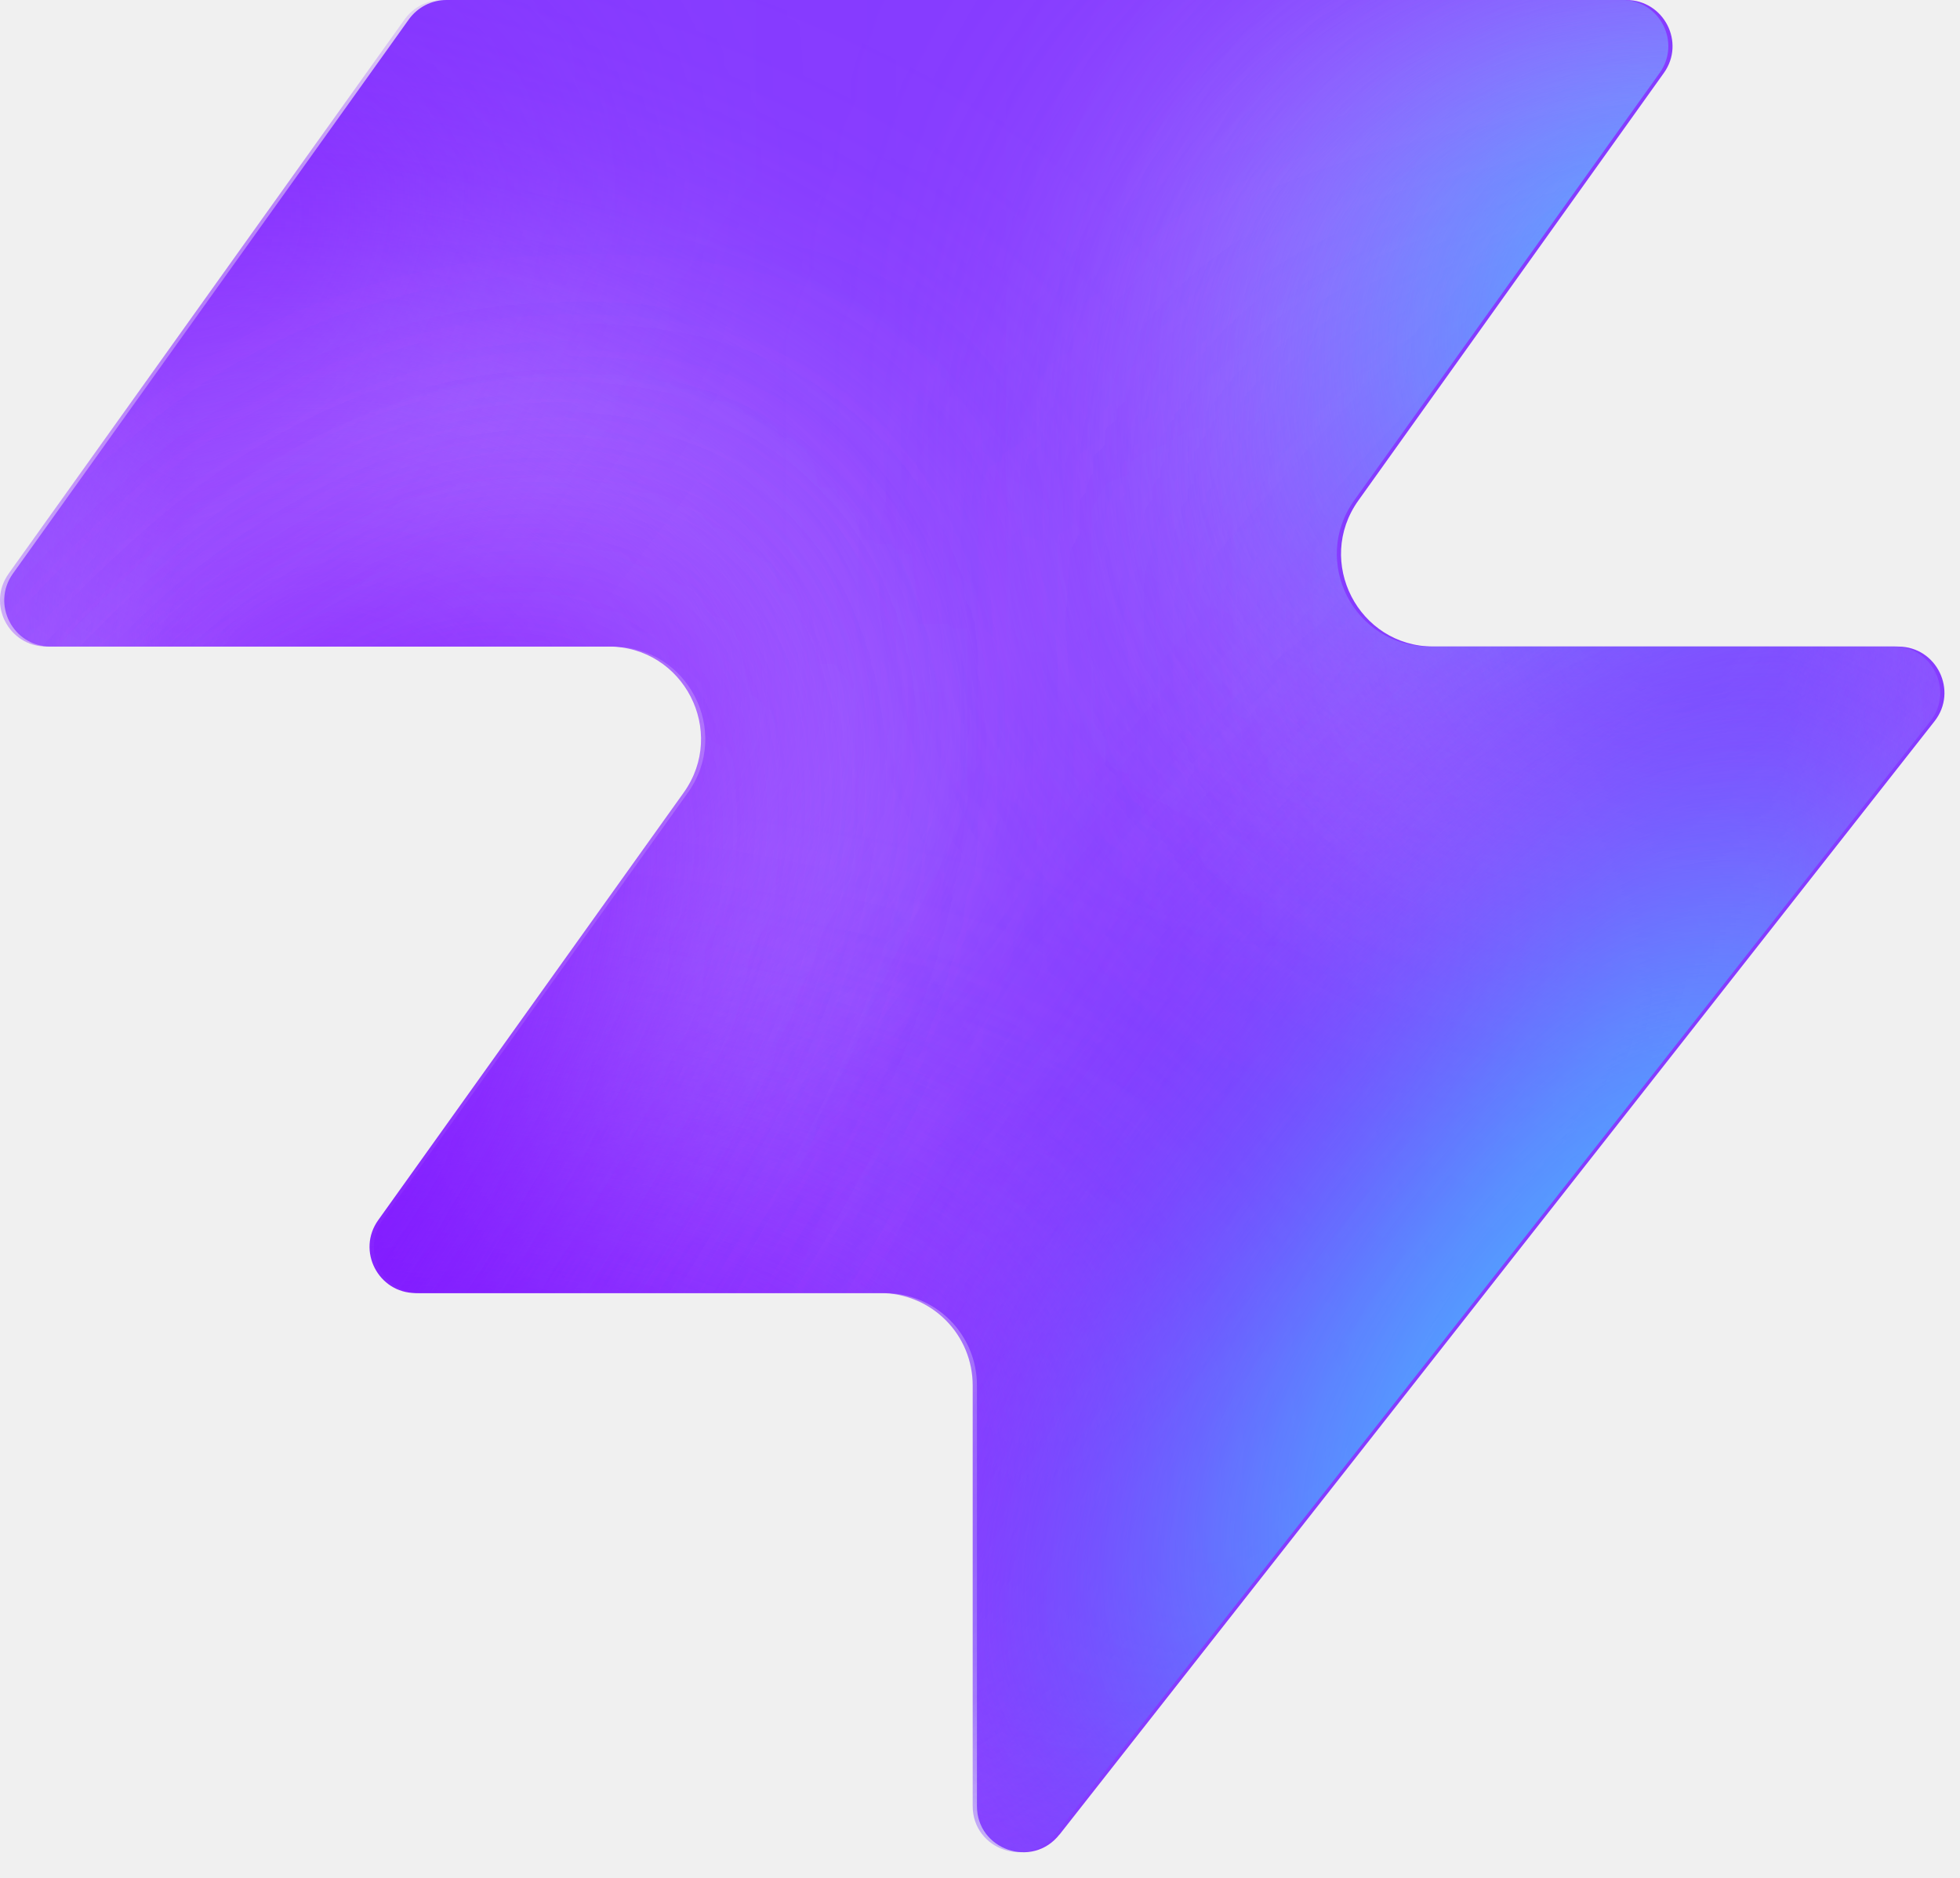
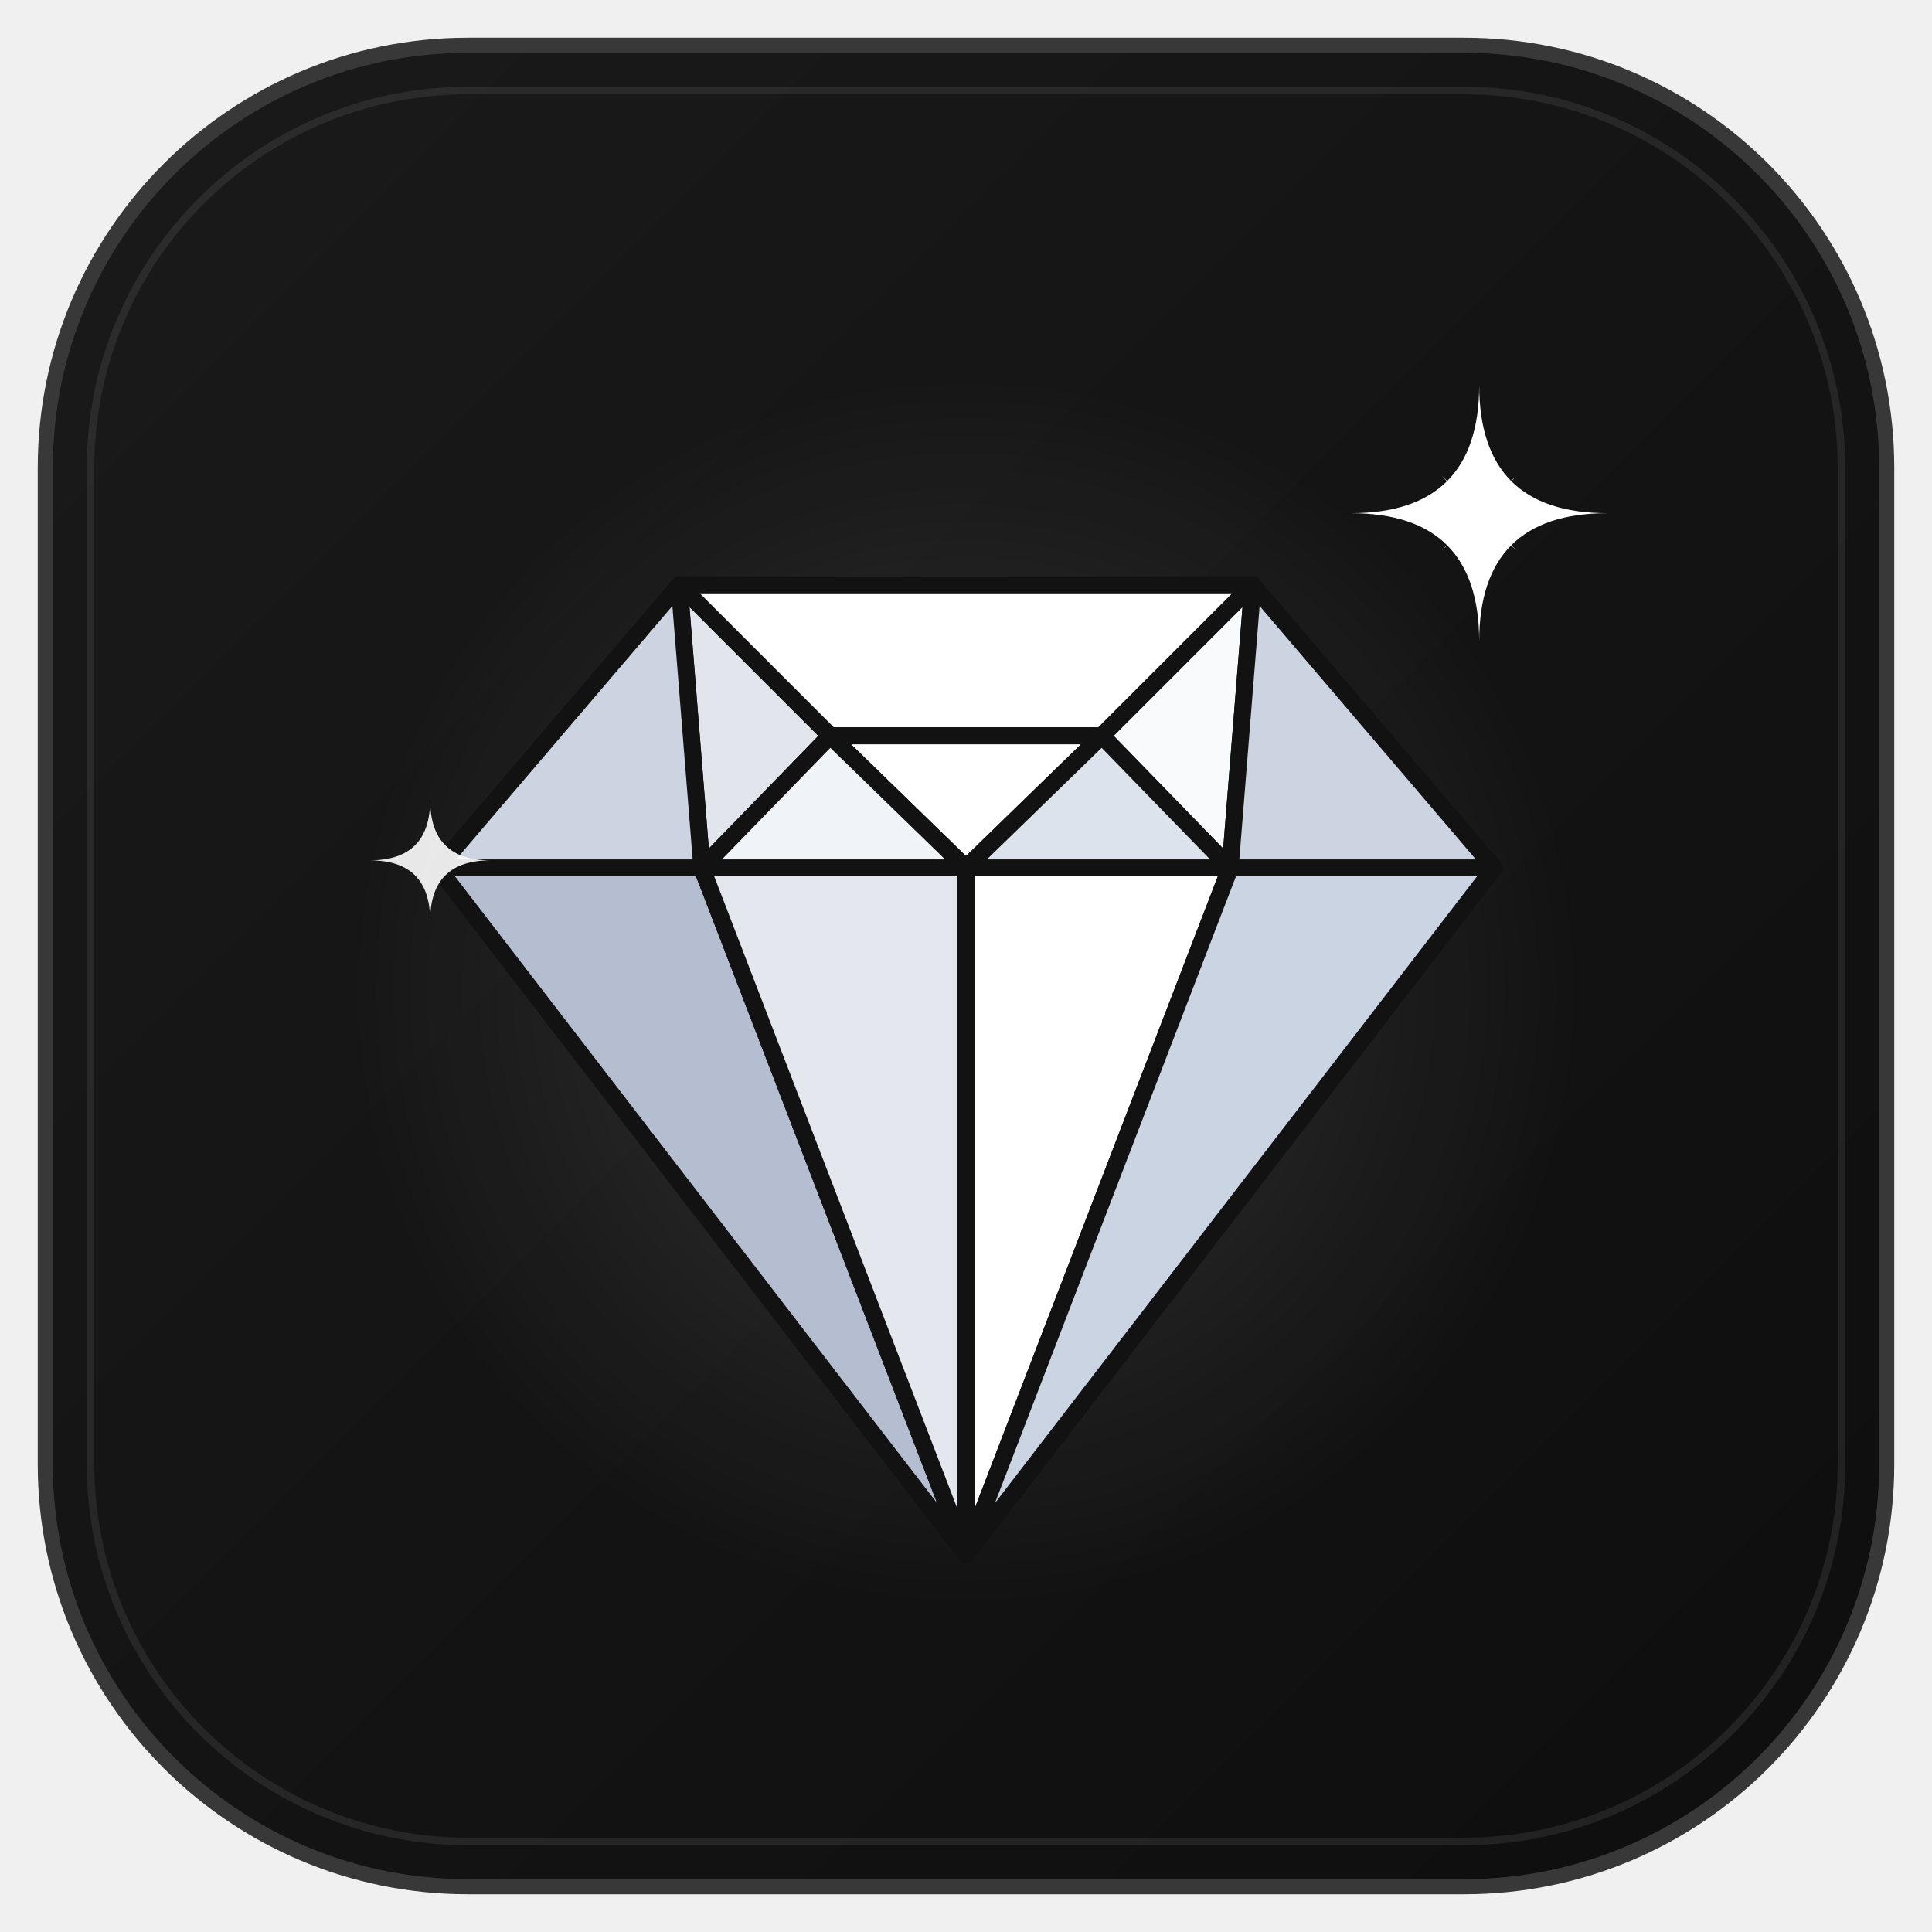
- <svg xmlns="http://www.w3.org/2000/svg" width="48" height="46" fill="none" viewBox="0 0 48 46">
-   <path fill="#863bff" d="M25.946 44.938c-.664.845-2.021.375-2.021-.698V33.937a2.26 2.26 0 0 0-2.262-2.262H10.287c-.92 0-1.456-1.04-.92-1.788l7.48-10.471c1.07-1.497 0-3.578-1.842-3.578H1.237c-.92 0-1.456-1.04-.92-1.788L10.013.474c.214-.297.556-.474.92-.474h28.894c.92 0 1.456 1.04.92 1.788l-7.48 10.471c-1.07 1.498 0 3.579 1.842 3.579h11.377c.943 0 1.473 1.088.89 1.83L25.947 44.94z" style="fill:#863bff;fill:color(display-p3 .525 .23 1);fill-opacity:1" />
-   <mask id="a" width="48" height="46" x="0" y="0" maskUnits="userSpaceOnUse" style="mask-type:alpha">
-     <path fill="#000" d="M25.842 44.938c-.664.844-2.021.375-2.021-.698V33.937a2.26 2.26 0 0 0-2.262-2.262H10.183c-.92 0-1.456-1.04-.92-1.788l7.48-10.471c1.07-1.498 0-3.579-1.842-3.579H1.133c-.92 0-1.456-1.04-.92-1.787L9.91.473c.214-.297.556-.474.92-.474h28.894c.92 0 1.456 1.04.92 1.788l-7.48 10.471c-1.07 1.498 0 3.578 1.842 3.578h11.377c.943 0 1.473 1.088.89 1.832L25.843 44.94z" style="fill:#000;fill-opacity:1" />
-   </mask>
-   <g mask="url(#a)">
-     <g filter="url(#b)">
-       <ellipse cx="5.508" cy="14.704" fill="#ede6ff" rx="5.508" ry="14.704" style="fill:#ede6ff;fill:color(display-p3 .927 .903 1);fill-opacity:1" transform="matrix(.00324 1 1 -.00324 -4.47 31.516)" />
-     </g>
-     <g filter="url(#c)">
-       <ellipse cx="10.399" cy="29.851" fill="#ede6ff" rx="10.399" ry="29.851" style="fill:#ede6ff;fill:color(display-p3 .927 .903 1);fill-opacity:1" transform="matrix(.00324 1 1 -.00324 -39.328 7.883)" />
-     </g>
-     <g filter="url(#d)">
-       <ellipse cx="5.508" cy="30.487" fill="#7e14ff" rx="5.508" ry="30.487" style="fill:#7e14ff;fill:color(display-p3 .492 .077 1);fill-opacity:1" transform="rotate(89.814 -25.913 -14.639)scale(1 -1)" />
-     </g>
-     <g filter="url(#e)">
-       <ellipse cx="5.508" cy="30.599" fill="#7e14ff" rx="5.508" ry="30.599" style="fill:#7e14ff;fill:color(display-p3 .492 .077 1);fill-opacity:1" transform="rotate(89.814 -32.644 -3.334)scale(1 -1)" />
-     </g>
-     <g filter="url(#f)">
-       <ellipse cx="5.508" cy="30.599" fill="#7e14ff" rx="5.508" ry="30.599" style="fill:#7e14ff;fill:color(display-p3 .492 .077 1);fill-opacity:1" transform="matrix(.00324 1 1 -.00324 -34.34 30.47)" />
-     </g>
-     <g filter="url(#g)">
-       <ellipse cx="14.072" cy="22.078" fill="#ede6ff" rx="14.072" ry="22.078" style="fill:#ede6ff;fill:color(display-p3 .927 .903 1);fill-opacity:1" transform="rotate(93.35 24.506 48.493)scale(-1 1)" />
-     </g>
-     <g filter="url(#h)">
-       <ellipse cx="3.47" cy="21.501" fill="#7e14ff" rx="3.47" ry="21.501" style="fill:#7e14ff;fill:color(display-p3 .492 .077 1);fill-opacity:1" transform="rotate(89.009 28.708 47.59)scale(-1 1)" />
-     </g>
-     <g filter="url(#i)">
-       <ellipse cx="3.47" cy="21.501" fill="#7e14ff" rx="3.47" ry="21.501" style="fill:#7e14ff;fill:color(display-p3 .492 .077 1);fill-opacity:1" transform="rotate(89.009 28.708 47.59)scale(-1 1)" />
-     </g>
-     <g filter="url(#j)">
-       <ellipse cx=".387" cy="8.972" fill="#7e14ff" rx="4.407" ry="29.108" style="fill:#7e14ff;fill:color(display-p3 .492 .077 1);fill-opacity:1" transform="rotate(39.51 .387 8.972)" />
-     </g>
-     <g filter="url(#k)">
-       <ellipse cx="47.523" cy="-6.092" fill="#7e14ff" rx="4.407" ry="29.108" style="fill:#7e14ff;fill:color(display-p3 .492 .077 1);fill-opacity:1" transform="rotate(37.892 47.523 -6.092)" />
-     </g>
-     <g filter="url(#l)">
-       <ellipse cx="41.412" cy="6.333" fill="#47bfff" rx="5.971" ry="9.665" style="fill:#47bfff;fill:color(display-p3 .28 .748 1);fill-opacity:1" transform="rotate(37.892 41.412 6.333)" />
-     </g>
-     <g filter="url(#m)">
-       <ellipse cx="-1.879" cy="38.332" fill="#7e14ff" rx="4.407" ry="29.108" style="fill:#7e14ff;fill:color(display-p3 .492 .077 1);fill-opacity:1" transform="rotate(37.892 -1.88 38.332)" />
-     </g>
-     <g filter="url(#n)">
-       <ellipse cx="-1.879" cy="38.332" fill="#7e14ff" rx="4.407" ry="29.108" style="fill:#7e14ff;fill:color(display-p3 .492 .077 1);fill-opacity:1" transform="rotate(37.892 -1.88 38.332)" />
-     </g>
-     <g filter="url(#o)">
-       <ellipse cx="35.651" cy="29.907" fill="#7e14ff" rx="4.407" ry="29.108" style="fill:#7e14ff;fill:color(display-p3 .492 .077 1);fill-opacity:1" transform="rotate(37.892 35.651 29.907)" />
-     </g>
-     <g filter="url(#p)">
-       <ellipse cx="38.418" cy="32.4" fill="#47bfff" rx="5.971" ry="15.297" style="fill:#47bfff;fill:color(display-p3 .28 .748 1);fill-opacity:1" transform="rotate(37.892 38.418 32.4)" />
-     </g>
+ <svg xmlns="http://www.w3.org/2000/svg" viewBox="0 0 512 512" width="100%" height="100%">
+   <defs>
+     <linearGradient id="bgGrad" x1="0%" y1="0%" x2="100%" y2="100%">
+       <stop offset="0%" stop-color="#1A1A1A" />
+       <stop offset="100%" stop-color="#0E0E0E" />
+     </linearGradient>
+     <radialGradient id="halo" cx="50%" cy="48%" r="45%">
+       <stop offset="0%" stop-color="#FFFFFF" stop-opacity="0.14" />
+       <stop offset="100%" stop-color="#FFFFFF" stop-opacity="0" />
+     </radialGradient>
+   </defs>
+   <rect x="12" y="12" width="488" height="488" rx="112" fill="url(#bgGrad)" stroke="#383838" stroke-width="4" />
+   <rect x="24" y="24" width="464" height="464" rx="100" fill="none" stroke="#FFFFFF" stroke-opacity="0.08" stroke-width="2" />
+   <circle cx="256" cy="270" r="180" fill="url(#halo)" />
+   <g id="diamond" stroke="#121212" stroke-width="4.5" stroke-linejoin="round" stroke-linecap="round">
+     <polygon points="116,230 186,230 256,412" fill="#B4BED0" />
+     <polygon points="186,230 256,230 256,412" fill="#E4E8EE" />
+     <polygon points="256,230 326,230 256,412" fill="#FFFFFF" />
+     <polygon points="326,230 396,230 256,412" fill="#CBD4E2" />
+     <polygon points="180,155 332,155 292,195 220,195" fill="#FFFFFF" />
+     <polygon points="180,155 220,195 186,230" fill="#E2E6EC" />
+     <polygon points="332,155 292,195 326,230" fill="#F8FAFC" />
+     <polygon points="220,195 292,195 256,230" fill="#FFFFFF" />
+     <polygon points="220,195 256,230 186,230" fill="#F0F3F7" />
+     <polygon points="292,195 326,230 256,230" fill="#DDE3EC" />
+     <polygon points="180,155 186,230 116,230" fill="#CBD4E0" />
+     <polygon points="332,155 396,230 326,230" fill="#CBD4E0" />
  </g>
-   <defs>
-     <filter id="b" width="60.045" height="41.654" x="-19.77" y="16.149" color-interpolation-filters="sRGB" filterUnits="userSpaceOnUse">
-       <feFlood flood-opacity="0" result="BackgroundImageFix" />
-       <feBlend in="SourceGraphic" in2="BackgroundImageFix" result="shape" />
-       <feGaussianBlur result="effect1_foregroundBlur_2002_17158" stdDeviation="7.659" />
-     </filter>
-     <filter id="c" width="90.34" height="51.437" x="-54.613" y="-7.533" color-interpolation-filters="sRGB" filterUnits="userSpaceOnUse">
-       <feFlood flood-opacity="0" result="BackgroundImageFix" />
-       <feBlend in="SourceGraphic" in2="BackgroundImageFix" result="shape" />
-       <feGaussianBlur result="effect1_foregroundBlur_2002_17158" stdDeviation="7.659" />
-     </filter>
-     <filter id="d" width="79.355" height="29.4" x="-49.64" y="2.03" color-interpolation-filters="sRGB" filterUnits="userSpaceOnUse">
-       <feFlood flood-opacity="0" result="BackgroundImageFix" />
-       <feBlend in="SourceGraphic" in2="BackgroundImageFix" result="shape" />
-       <feGaussianBlur result="effect1_foregroundBlur_2002_17158" stdDeviation="4.596" />
-     </filter>
-     <filter id="e" width="79.579" height="29.4" x="-45.045" y="20.029" color-interpolation-filters="sRGB" filterUnits="userSpaceOnUse">
-       <feFlood flood-opacity="0" result="BackgroundImageFix" />
-       <feBlend in="SourceGraphic" in2="BackgroundImageFix" result="shape" />
-       <feGaussianBlur result="effect1_foregroundBlur_2002_17158" stdDeviation="4.596" />
-     </filter>
-     <filter id="f" width="79.579" height="29.4" x="-43.513" y="21.178" color-interpolation-filters="sRGB" filterUnits="userSpaceOnUse">
-       <feFlood flood-opacity="0" result="BackgroundImageFix" />
-       <feBlend in="SourceGraphic" in2="BackgroundImageFix" result="shape" />
-       <feGaussianBlur result="effect1_foregroundBlur_2002_17158" stdDeviation="4.596" />
-     </filter>
-     <filter id="g" width="74.749" height="58.852" x="15.756" y="-17.901" color-interpolation-filters="sRGB" filterUnits="userSpaceOnUse">
-       <feFlood flood-opacity="0" result="BackgroundImageFix" />
-       <feBlend in="SourceGraphic" in2="BackgroundImageFix" result="shape" />
-       <feGaussianBlur result="effect1_foregroundBlur_2002_17158" stdDeviation="7.659" />
-     </filter>
-     <filter id="h" width="61.377" height="25.362" x="23.548" y="2.284" color-interpolation-filters="sRGB" filterUnits="userSpaceOnUse">
-       <feFlood flood-opacity="0" result="BackgroundImageFix" />
-       <feBlend in="SourceGraphic" in2="BackgroundImageFix" result="shape" />
-       <feGaussianBlur result="effect1_foregroundBlur_2002_17158" stdDeviation="4.596" />
-     </filter>
-     <filter id="i" width="61.377" height="25.362" x="23.548" y="2.284" color-interpolation-filters="sRGB" filterUnits="userSpaceOnUse">
-       <feFlood flood-opacity="0" result="BackgroundImageFix" />
-       <feBlend in="SourceGraphic" in2="BackgroundImageFix" result="shape" />
-       <feGaussianBlur result="effect1_foregroundBlur_2002_17158" stdDeviation="4.596" />
-     </filter>
-     <filter id="j" width="56.045" height="63.649" x="-27.636" y="-22.853" color-interpolation-filters="sRGB" filterUnits="userSpaceOnUse">
-       <feFlood flood-opacity="0" result="BackgroundImageFix" />
-       <feBlend in="SourceGraphic" in2="BackgroundImageFix" result="shape" />
-       <feGaussianBlur result="effect1_foregroundBlur_2002_17158" stdDeviation="4.596" />
-     </filter>
-     <filter id="k" width="54.814" height="64.646" x="20.116" y="-38.415" color-interpolation-filters="sRGB" filterUnits="userSpaceOnUse">
-       <feFlood flood-opacity="0" result="BackgroundImageFix" />
-       <feBlend in="SourceGraphic" in2="BackgroundImageFix" result="shape" />
-       <feGaussianBlur result="effect1_foregroundBlur_2002_17158" stdDeviation="4.596" />
-     </filter>
-     <filter id="l" width="33.541" height="35.313" x="24.641" y="-11.323" color-interpolation-filters="sRGB" filterUnits="userSpaceOnUse">
-       <feFlood flood-opacity="0" result="BackgroundImageFix" />
-       <feBlend in="SourceGraphic" in2="BackgroundImageFix" result="shape" />
-       <feGaussianBlur result="effect1_foregroundBlur_2002_17158" stdDeviation="4.596" />
-     </filter>
-     <filter id="m" width="54.814" height="64.646" x="-29.286" y="6.009" color-interpolation-filters="sRGB" filterUnits="userSpaceOnUse">
-       <feFlood flood-opacity="0" result="BackgroundImageFix" />
-       <feBlend in="SourceGraphic" in2="BackgroundImageFix" result="shape" />
-       <feGaussianBlur result="effect1_foregroundBlur_2002_17158" stdDeviation="4.596" />
-     </filter>
-     <filter id="n" width="54.814" height="64.646" x="-29.286" y="6.009" color-interpolation-filters="sRGB" filterUnits="userSpaceOnUse">
-       <feFlood flood-opacity="0" result="BackgroundImageFix" />
-       <feBlend in="SourceGraphic" in2="BackgroundImageFix" result="shape" />
-       <feGaussianBlur result="effect1_foregroundBlur_2002_17158" stdDeviation="4.596" />
-     </filter>
-     <filter id="o" width="54.814" height="64.646" x="8.244" y="-2.416" color-interpolation-filters="sRGB" filterUnits="userSpaceOnUse">
-       <feFlood flood-opacity="0" result="BackgroundImageFix" />
-       <feBlend in="SourceGraphic" in2="BackgroundImageFix" result="shape" />
-       <feGaussianBlur result="effect1_foregroundBlur_2002_17158" stdDeviation="4.596" />
-     </filter>
-     <filter id="p" width="39.409" height="43.623" x="18.713" y="10.588" color-interpolation-filters="sRGB" filterUnits="userSpaceOnUse">
-       <feFlood flood-opacity="0" result="BackgroundImageFix" />
-       <feBlend in="SourceGraphic" in2="BackgroundImageFix" result="shape" />
-       <feGaussianBlur result="effect1_foregroundBlur_2002_17158" stdDeviation="4.596" />
-     </filter>
-   </defs>
+   <g transform="translate(392, 136)">
+     <path d="M 0,-34 Q 0,0 34,0 Q 0,0 0,34 Q 0,0 -34,0 Q 0,0 0,-34 Z" fill="#FFFFFF" />
+     <path d="M 0,-14 Q 0,0 14,0 Q 0,0 0,14 Q 0,0 -14,0 Q 0,0 0,-14 Z" fill="#FFFFFF" transform="rotate(45)" />
+     <circle cx="0" cy="0" r="4" fill="#FFFFFF" />
+   </g>
+   <g transform="translate(114, 228)">
+     <path d="M 0,-16 Q 0,0 16,0 Q 0,0 0,16 Q 0,0 -16,0 Q 0,0 0,-16 Z" fill="#FFFFFF" fill-opacity="0.9" />
+   </g>
</svg>
